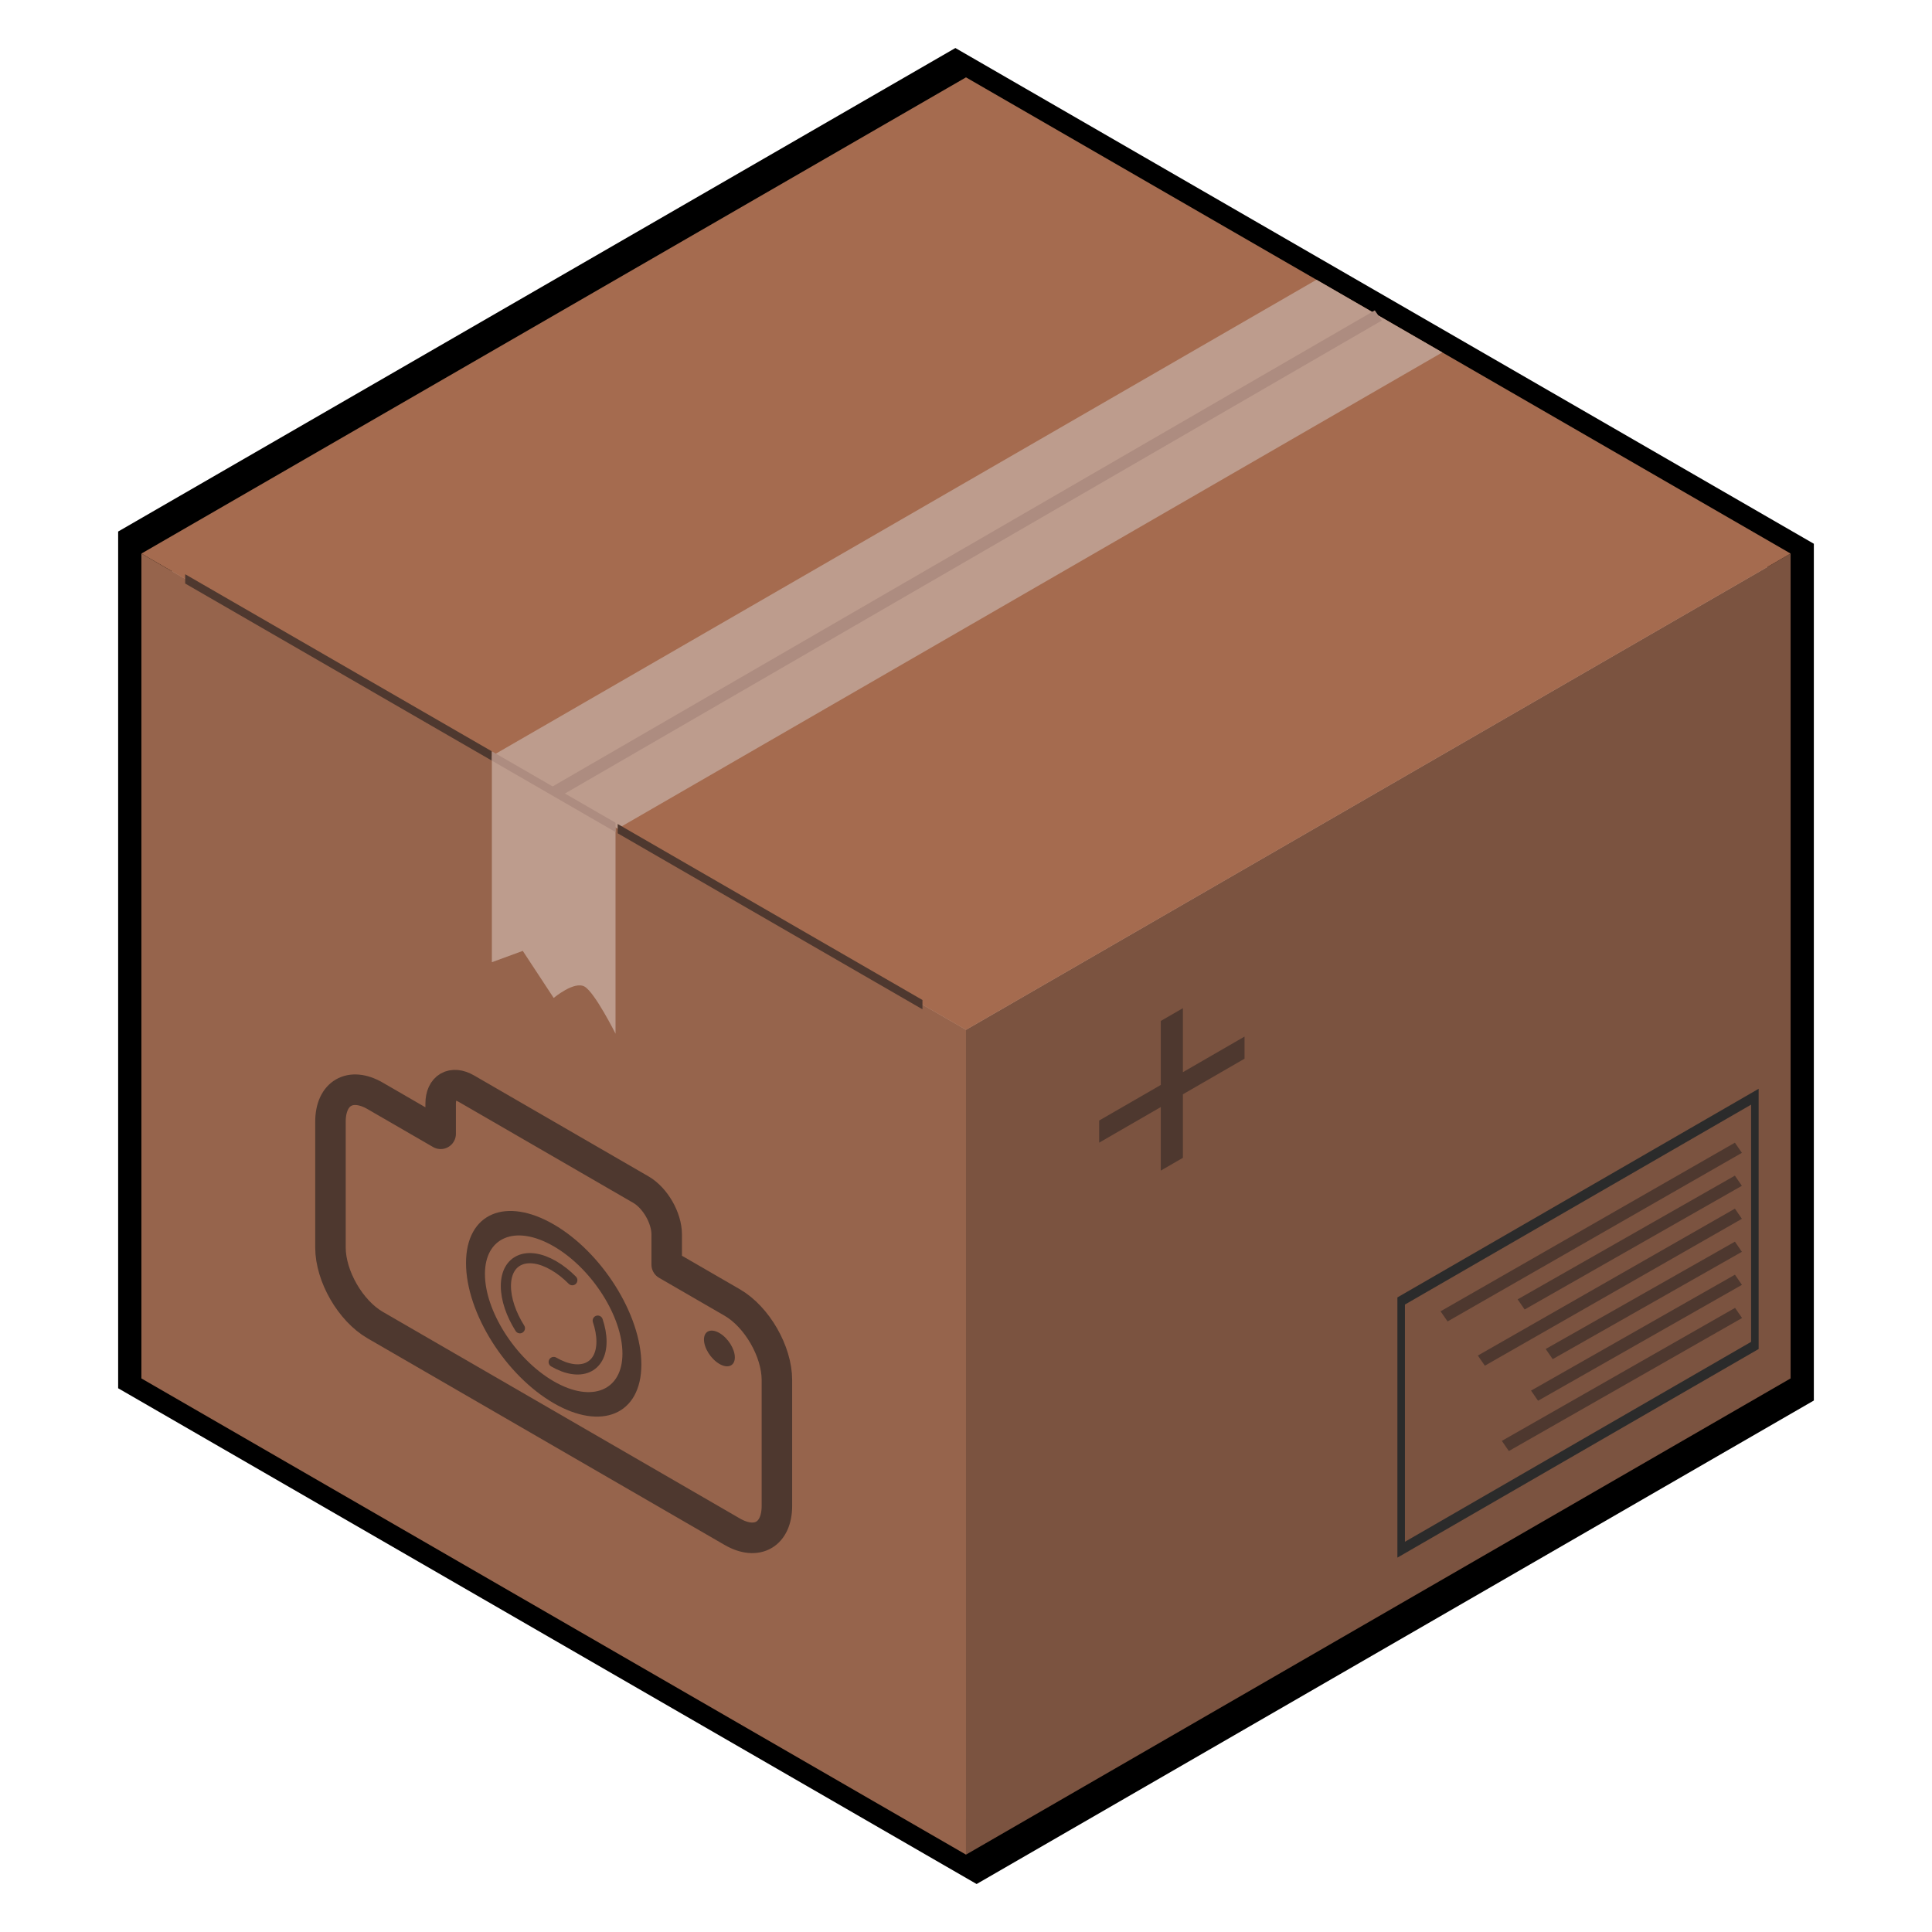
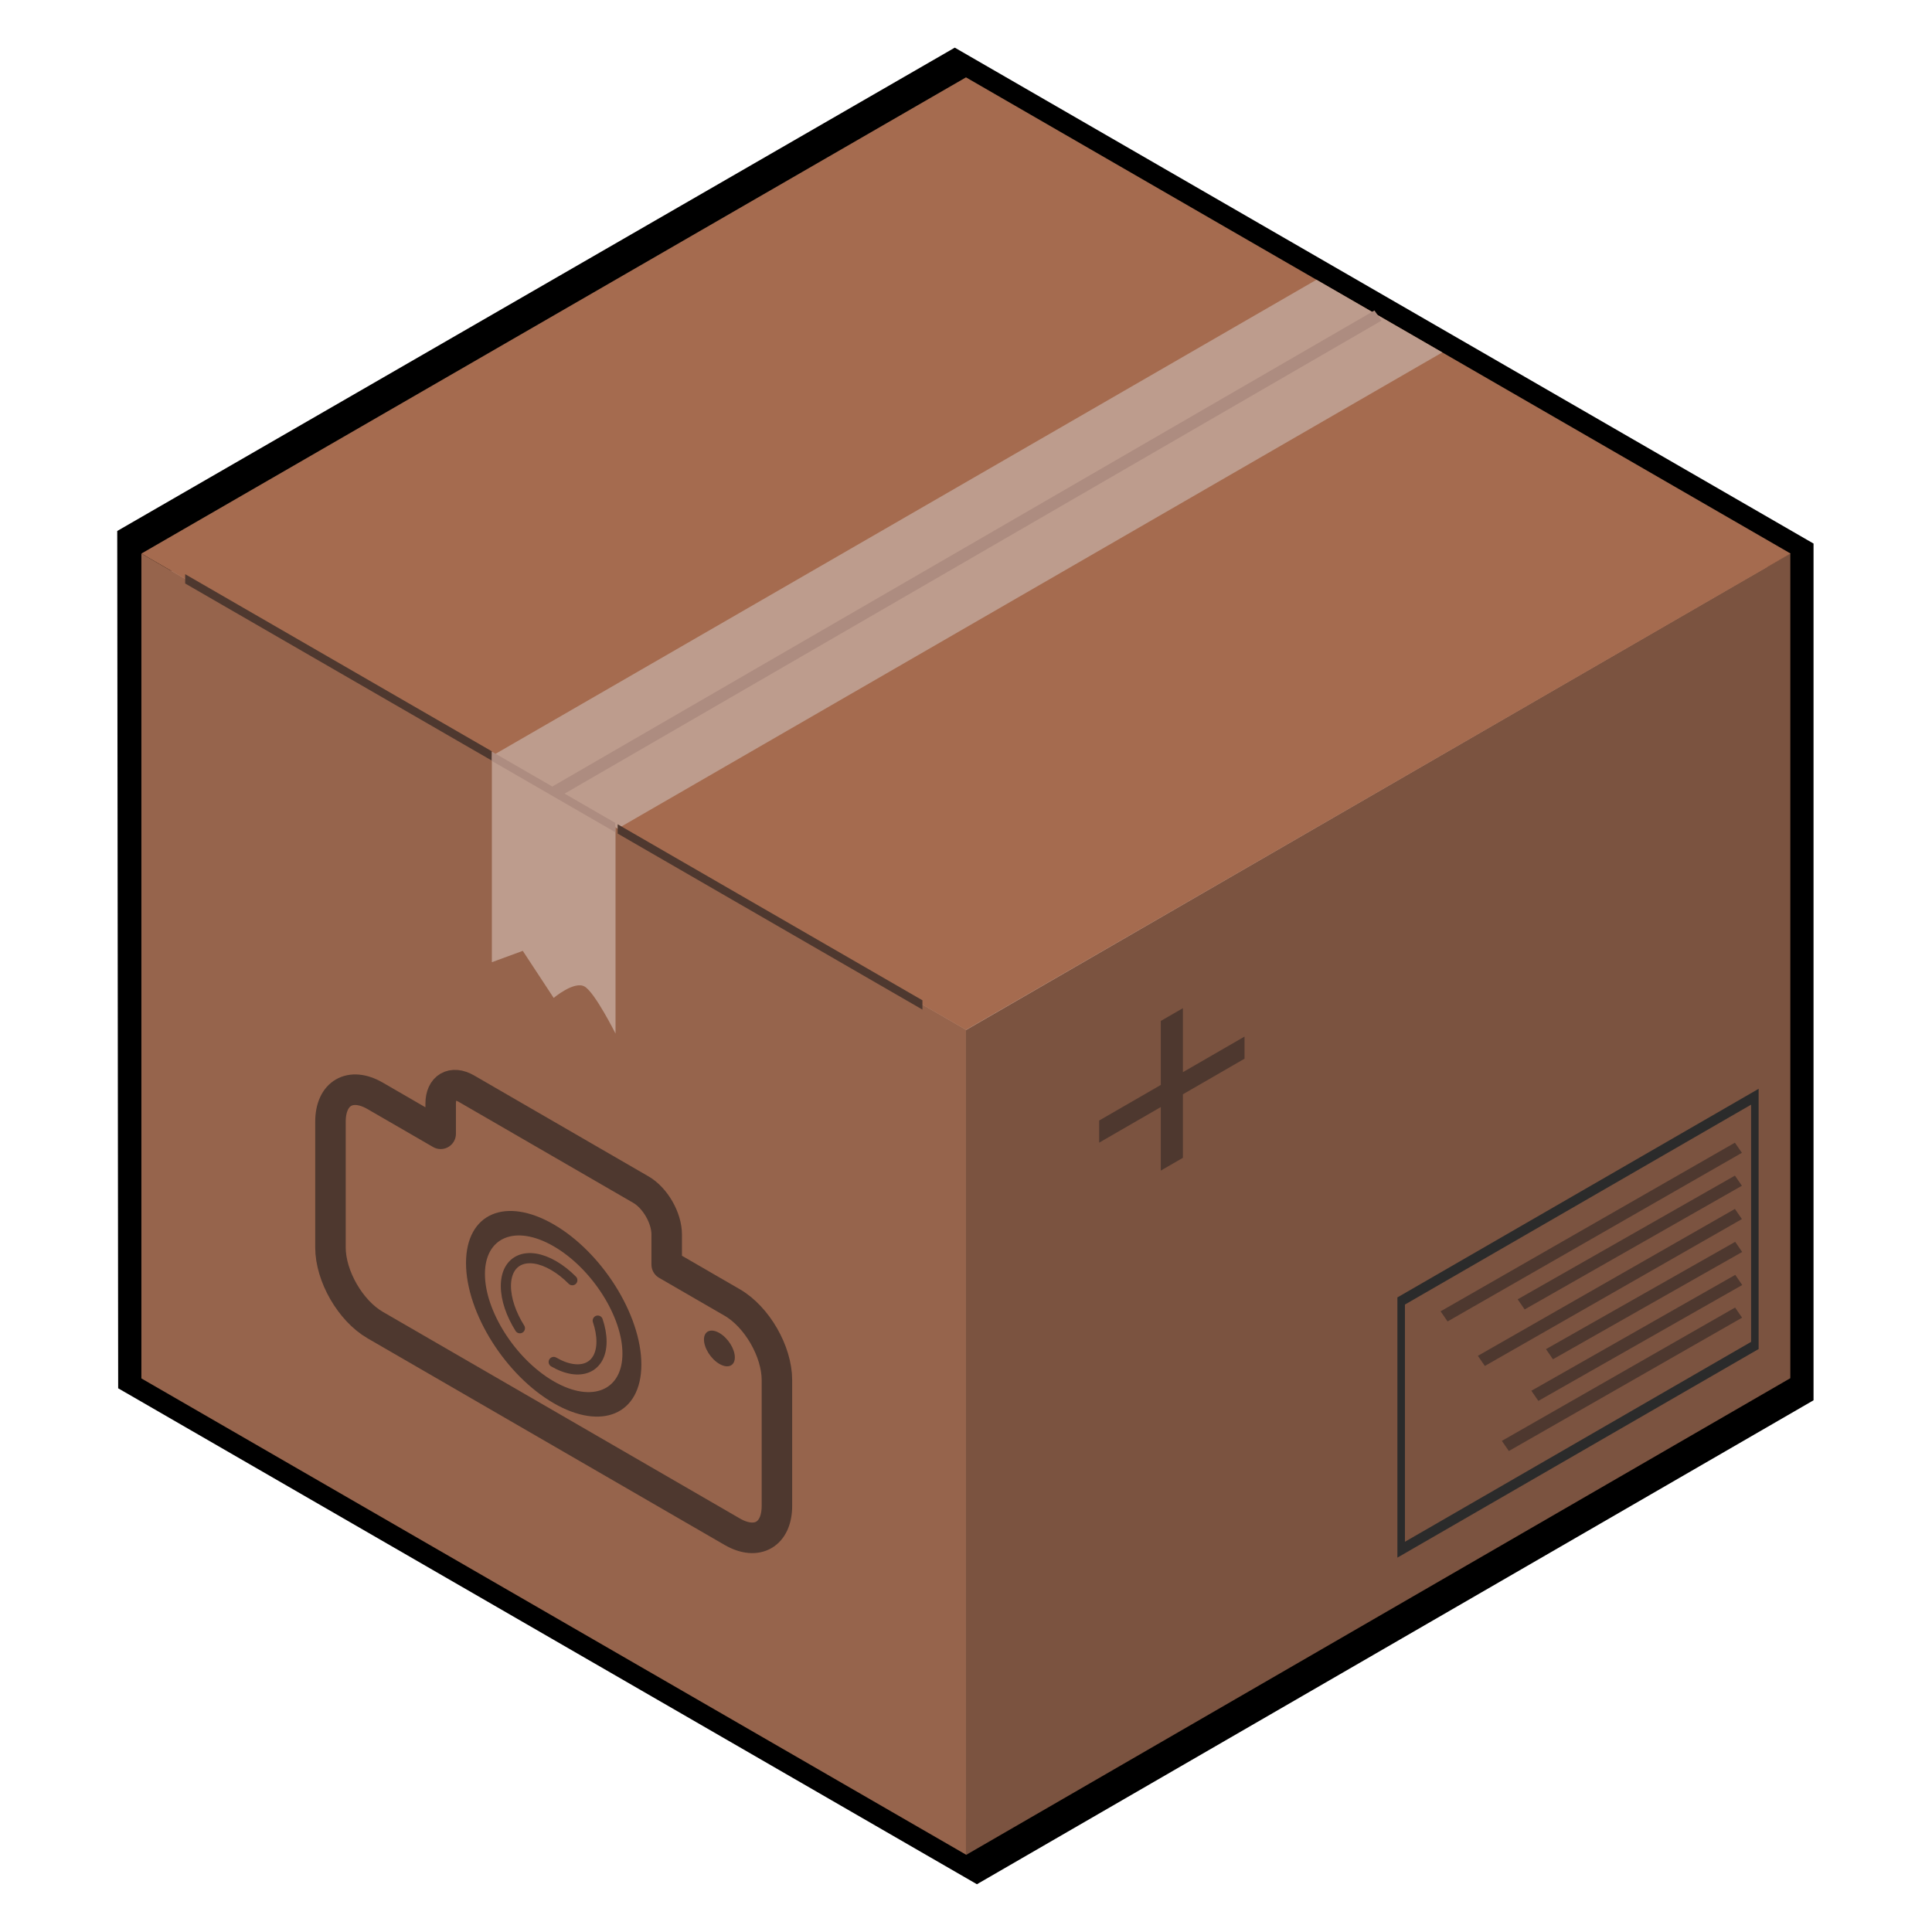
- <svg xmlns="http://www.w3.org/2000/svg" width="55mm" height="55mm" viewBox="0 0 55 55" version="1.1" id="svg2225">
-   <defs id="defs2219">
-     <marker orient="auto" refY="0.0" refX="0.0" id="TriangleOutL" style="overflow:visible">
-       <path id="path1822" d="M 5.77,0.0 L -2.88,5.0 L -2.88,-5.0 L 5.77,0.0 z " style="fill-rule:evenodd;stroke:#4e382f;stroke-width:1pt;stroke-opacity:1;fill:#4e382f;fill-opacity:1" transform="scale(0.8)" />
-     </marker>
-   </defs>
-   <g id="layer1" transform="translate(-76.04442,-177.7411)" style="display:inline" />
-   <g id="layer3" style="display:inline">
-     <g id="g1047" transform="matrix(1,0.5773503,0,1,34.1758,71.0318)">
-       <g id="g1438" transform="matrix(1,-1.1547,0.8660254,0,-60.21431,79.27414)" />
-       <g id="g1664" transform="matrix(0.8570719,1.757318e-4,0,0.8573763,8.391434,-97.09393)" style="stroke-width:1.167">
-         <path id="path1503" d="m -44.97,96.479 27.39,-0.001 27.39,-31.626 -2e-6,-27.388 -27.39,0.002 -27.39,31.626 z" style="fill:#bd9c8d;fill-opacity:1;stroke:#000000;stroke-width:1.543;stroke-linecap:butt;stroke-linejoin:miter;stroke-miterlimit:4;stroke-dasharray:none;stroke-opacity:1" />
-         <g id="g1145-7-7" style="display:inline;stroke-width:1.127" transform="matrix(1.035213,0.5975784,0,1.035125,-102.0411,98.35051)">
-           <path style="display:inline;fill:#96644c;fill-opacity:1;fill-rule:nonzero;stroke:none;stroke-width:0.298;stroke-linecap:round;stroke-linejoin:round;stroke-miterlimit:4;stroke-dasharray:none;stroke-opacity:1;paint-order:stroke fill markers" d="m 55.13,-60.093 v 26.458 c 8.819,-5.092 17.639,-10.184 26.458,-15.276 v -26.458 c -8.819,5.092 -17.639,10.184 -26.458,15.276 z" id="path933-7-9-8" />
-           <path style="display:inline;fill:#bd9c8d;fill-opacity:1;fill-rule:nonzero;stroke:none;stroke-width:0.298;stroke-linecap:round;stroke-linejoin:round;stroke-miterlimit:4;stroke-dasharray:none;stroke-opacity:1;paint-order:stroke fill markers" d="m 66.375,-66.585 v 6.615 l 0.992,-1.509 0.992,0.364 c 0,0 0.661,-1.318 0.992,-1.509 0.331,-0.191 0.992,0.364 0.992,0.364 v -6.615 z" id="rect925-3-2-4" />
-         </g>
-         <path id="path933-7-5-0-5" d="M -17.58,69.09 V 96.477 C -8.45,85.935 0.68,75.393 9.81,64.851 V 37.464 C 0.68,48.006 -8.45,58.548 -17.58,69.09 Z" style="display:inline;fill:#7b5340;fill-opacity:1;fill-rule:nonzero;stroke:none;stroke-width:0.309;stroke-linecap:round;stroke-linejoin:round;stroke-miterlimit:4;stroke-dasharray:none;stroke-opacity:1;paint-order:stroke fill markers" />
-         <g id="g1453-0" style="display:inline;stroke-width:1.127" transform="matrix(1.035214,-5.1207332e-5,0,1.035125,-84.99128,36.37767)">
-           <path style="display:inline;fill:#a56b4f;fill-opacity:1;stroke:none;stroke-width:0.298px;stroke-linecap:butt;stroke-linejoin:miter;stroke-opacity:1" d="M 65.118,1.054 38.66,31.605 65.118,31.605 91.577,1.053 Z" id="path1297-8-3" />
-           <g id="g1446-6" style="stroke-width:1.127">
-             <path transform="matrix(0.2645833,-0.1527573,0,0.2645833,-34.1758,-51.30039)" id="path1297-1" d="m 417.785,439.082 -100,57.734 15.262,8.812 99.998,-57.736 z" style="fill:#bd9c8d;fill-opacity:1;stroke:none;stroke-width:1.127px;stroke-linecap:butt;stroke-linejoin:miter;stroke-opacity:1" />
-           </g>
-         </g>
-         <g style="display:inline;stroke:#000000;stroke-width:3.103;stroke-miterlimit:4;stroke-dasharray:none;stroke-opacity:1" id="g899-6-9-3" transform="matrix(-0.6552319,0.3782983,0,0.656573,-111.948,110.4229)">
-           <g id="g942-2-2" transform="matrix(0.628003,0,0,0.628003,-57.13366,31.19819)" style="stroke-width:3.103">
-             <path id="rect842-2-0-0" d="m -112.112,-4.918 c -1.156,0.667 -2.086,2.279 -2.086,3.613 v 2.425 l -5.287,3.052 c -1.999,1.154 -3.609,3.942 -3.609,6.25 v 10.124 c 0,2.308 1.609,3.237 3.609,2.083 L -90.666,5.992 c 1.999,-1.154 3.609,-3.942 3.609,-6.25 V -10.382 c 0,-2.308 -1.609,-3.237 -3.609,-2.083 l -5.286,3.052 v -2.425 c 0,-1.335 -0.93,-1.871 -2.086,-1.204 z" style="fill:none;fill-opacity:1;fill-rule:nonzero;stroke:#4e382f;stroke-width:2.462;stroke-linecap:round;stroke-linejoin:round;stroke-miterlimit:4;stroke-dasharray:none;stroke-opacity:1;paint-order:stroke fill markers" />
-             <ellipse ry="6.317" rx="7.29" transform="matrix(0.8660254,-0.5,0,1,0,0)" cy="-55.583" cx="-121.331" id="path844-9-2-6" style="fill:none;fill-opacity:1;fill-rule:nonzero;stroke:#4e382f;stroke-width:1.764;stroke-linecap:round;stroke-linejoin:round;stroke-miterlimit:4;stroke-dasharray:none;stroke-opacity:1;paint-order:stroke fill markers" />
-             <ellipse ry="1.245" rx="1.438" transform="matrix(0.8660254,-0.5,0,1,0,0)" cy="-60.514" cx="-136.777" id="path846-1-3-1" style="fill:#4e382f;fill-opacity:1;fill-rule:nonzero;stroke:none;stroke-width:3.334;stroke-linecap:round;stroke-linejoin:round;stroke-miterlimit:4;stroke-dasharray:none;stroke-opacity:1;paint-order:stroke fill markers" />
-             <path id="path844-6-2-7-5" d="m -106.578,2.377 c 0.462,-0.464 0.969,-0.867 1.502,-1.175 0.533,-0.309 1.04,-0.494 1.502,-0.565 0.462,-0.071 0.878,-0.028 1.227,0.121 0.349,0.149 0.632,0.403 0.827,0.754 0.195,0.351 0.303,0.799 0.303,1.335 0,0.536 -0.108,1.109 -0.303,1.686 -0.195,0.577 -0.478,1.159 -0.827,1.713 m -2.729,2.718 c -0.533,0.309 -1.041,0.494 -1.502,0.565 -0.462,0.071 -0.878,0.028 -1.227,-0.121 -0.349,-0.149 -0.632,-0.403 -0.827,-0.754 -0.195,-0.351 -0.303,-0.799 -0.303,-1.335 0,-0.536 0.108,-1.109 0.303,-1.686" style="display:inline;fill:none;fill-opacity:1;fill-rule:nonzero;stroke:#4e382f;stroke-width:0.821;stroke-linecap:round;stroke-linejoin:round;stroke-miterlimit:4;stroke-dasharray:none;stroke-opacity:1;paint-order:stroke fill markers" />
-           </g>
-         </g>
-         <text transform="matrix(-1.000043,1.1547,0,0.9999571,0,0)" id="text1102-5-5" y="58.343" x="7.812" style="font-style:normal;font-weight:normal;font-size:10.259px;line-height:1.25;font-family:sans-serif;letter-spacing:0px;word-spacing:0px;display:inline;fill:#4e382f;fill-opacity:1;stroke:none;stroke-width:0.309" xml:space="preserve">
-           <tspan style="fill:#4e382f;fill-opacity:1;stroke-width:0.309" y="58.343" x="7.812" id="tspan1100-9-4">+</tspan>
-         </text>
-         <g transform="matrix(1.035214,-5.1207332e-5,0,1.035125,-11.46455,57.04957)" id="g1634" style="stroke-width:1.127">
-           <g transform="translate(-17.30427,0.8412405)" style="display:inline;stroke-width:1.127" id="g1589-7">
-             <path id="path1074-7-4" d="M 26.736,11.126 C 36.18,0.265 36.18,0.265 36.18,0.265" style="display:inline;fill:#4e382f;fill-opacity:1;stroke:#4e382f;stroke-width:0.298px;stroke-linecap:butt;stroke-linejoin:miter;stroke-opacity:1" />
-             <path id="path1074-2-6-5" d="m 29.209,9.315 c 6.97,-7.992 6.97,-7.992 6.97,-7.992" style="display:inline;fill:#4e382f;fill-opacity:1;stroke:#4e382f;stroke-width:0.298px;stroke-linecap:butt;stroke-linejoin:miter;stroke-opacity:1" />
-             <path id="path1074-28-5-2" d="M 27.932,11.855 C 36.18,2.381 36.18,2.381 36.18,2.381" style="display:inline;fill:#4e382f;fill-opacity:1;stroke:#4e382f;stroke-width:0.298px;stroke-linecap:butt;stroke-linejoin:miter;stroke-opacity:1" />
-             <path id="path1074-9-6-5" d="M 30.109,10.388 C 36.18,3.44 36.18,3.44 36.18,3.44" style="display:inline;fill:#4e382f;fill-opacity:1;stroke:#4e382f;stroke-width:0.298px;stroke-linecap:butt;stroke-linejoin:miter;stroke-opacity:1" />
-             <path id="path1074-9-7-9-4" d="M 29.639,11.994 C 36.181,4.499 36.181,4.499 36.181,4.499" style="display:inline;fill:#4e382f;fill-opacity:1;stroke:#4e382f;stroke-width:0.298px;stroke-linecap:butt;stroke-linejoin:miter;stroke-opacity:1" />
-             <path id="path1074-9-3-3-7" d="m 28.702,14.148 c 7.483,-8.587 7.483,-8.587 7.483,-8.587" style="display:inline;fill:#4e382f;fill-opacity:1;stroke:#4e382f;stroke-width:0.298px;stroke-linecap:butt;stroke-linejoin:miter;stroke-opacity:1" />
-           </g>
-           <rect style="fill:none;fill-opacity:1;fill-rule:nonzero;stroke:#2b2b2b;stroke-width:0.369;stroke-linecap:butt;stroke-linejoin:miter;stroke-miterlimit:4;stroke-dasharray:none;stroke-opacity:1;paint-order:stroke fill markers" id="rect1624" width="17.336" height="7.978" x="12.304" y="21.57" transform="matrix(0.6546537,-0.7559289,0,1,0,0)" />
-         </g>
-         <path style="fill:none;stroke:#4e382f;stroke-width:0.309px;stroke-linecap:butt;stroke-linejoin:miter;stroke-opacity:1" d="m -43.515,69.091 1.455,-6.3e-5 1.455,-6.5e-5 1.455,-6.4e-5 1.455,-6.4e-5 1.455,-6.3e-5 1.455,-6.4e-5 1.455,-6.3e-5" id="path1676" />
-         <path style="fill:none;stroke:#4e382f;stroke-width:0.309px;stroke-linecap:butt;stroke-linejoin:round;stroke-opacity:1" d="m -29.149,69.09 c 3.374,-1.74e-4 6.749,-3.48e-4 10.123,-5.23e-4" id="path1678" />
-         <path style="fill:none;stroke:#ad8c80;stroke-width:0.309px;stroke-linecap:butt;stroke-linejoin:miter;stroke-opacity:1" d="m -33.329,69.09 4.109,-2.01e-4" id="path2120" />
-         <path style="fill:none;stroke:#ad8c80;stroke-width:0.309;stroke-linecap:butt;stroke-linejoin:miter;stroke-opacity:1;stroke-miterlimit:4;stroke-dasharray:none;stroke-dashoffset:0" d="M -31.239,69.09 -3.885,37.464" id="path2124" />
+ <svg xmlns="http://www.w3.org/2000/svg" width="207.874" height="207.874" viewBox="0 0 55 55">
+   <g transform="matrix(.857072 .495007 0 .857376 42.56723 -21.21733)">
+     <path d="M-44.97 96.48l27.4-.001L9.8 64.85V37.463l-27.4.002-27.4 31.626z" fill="#bd9c8d" stroke="#000" stroke-width="1.543" />
+     <g transform="matrix(1.035213 .597578 0 1.035125 -102.0411 98.35051)">
+       <path d="M55.13-60.093v26.458L81.588-48.91V-75.37L55.13-60.093z" fill="#96644c" paint-order="stroke fill markers" />
+       <path d="M66.375-66.585v6.615l.992-1.51.992.364s.66-1.318.992-1.51.992.364.992.364v-6.615z" fill="#bd9c8d" paint-order="stroke fill markers" />
+     </g>
+     <path d="M-17.58 69.1v27.388L9.8 64.85V37.464L-17.58 69.1z" fill="#7b5340" paint-order="stroke fill markers" />
+     <g transform="matrix(1.035214 -.000051 0 1.035125 -84.99128 36.37767)">
+       <path d="M65.118 1.054L38.66 31.605h26.458L91.577 1.053z" fill="#a56b4f" />
+       <path d="M76.363 1.054l-26.458 30.55h4.038L80.4 1.054z" fill="#bd9c8d" />
+     </g>
+     <g transform="matrix(-.411488 .237572 0 .41233 -74.51222 109.2932)">
+       <g fill="none" stroke="#4e382f" stroke-linejoin="round">
+         <path d="M-112.112-4.918c-1.156.667-2.086 2.28-2.086 3.613V1.12l-5.287 3.052c-2 1.154-3.61 3.942-3.61 6.25v10.124c0 2.308 1.61 3.237 3.61 2.083l28.818-16.638c2-1.154 3.61-3.942 3.61-6.25v-10.124c0-2.308-1.61-3.237-3.61-2.083l-5.286 3.052v-2.425c0-1.335-.93-1.87-2.086-1.204z" stroke-width="2.462" paint-order="stroke fill markers" />
+         <ellipse ry="6.317" rx="7.29" cy="-55.583" cx="-121.331" stroke-width="1.764" paint-order="stroke fill markers" transform="matrix(.866025 -.5 0 1 0 0)" />
      </g>
+       <ellipse ry="1.245" rx="1.438" transform="matrix(.866025 -.5 0 1 0 0)" cy="-60.514" cx="-136.777" fill="#4e382f" stroke="none" paint-order="stroke fill markers" />
+       <path d="M-106.578 2.377c.462-.464.97-.867 1.502-1.175s1.04-.494 1.502-.565.878-.028 1.227.12.632.403.827.754.303.8.303 1.335-.108 1.11-.303 1.686-.478 1.16-.827 1.713m-2.73 2.718c-.533.31-1.04.494-1.502.565s-.878.028-1.227-.12-.632-.403-.827-.754-.303-.8-.303-1.335.108-1.11.303-1.686" fill="none" stroke="#4e382f" stroke-width=".821" stroke-linecap="round" stroke-linejoin="round" paint-order="stroke fill markers" />
+     </g>
+     <text transform="matrix(-1.000043 1.154701 0 .999957 0 0)" y="58.343" x="7.812" xml:space="preserve" font-size="10.259" font-family="sans-serif" letter-spacing="0" word-spacing="0" fill="#4e382f">
+       <tspan y="58.343" x="7.812">+</tspan>
+     </text>
+     <path d="M-1.7 69.437l9.776-11.244M.86 67.56l7.216-8.273M-.462 70.2l8.538-9.807M1.8 68.672l6.285-7.192m-6.77 8.854l6.772-7.758M.335 72.564l7.747-8.9" fill="#4e382f" stroke="#4e382f" stroke-width=".308" />
+     <g fill="none">
+       <path transform="matrix(.677707 -.782514 0 1.035125 -11.46455 57.04957)" d="M12.304 21.57H29.64v7.978H12.304z" stroke="#2b2b2b" stroke-width=".369" paint-order="stroke fill markers" />
+       <g stroke="#4e382f" stroke-width=".309">
+         <path d="M-43.515 69.09h10.186" />
+         <path d="M-29.15 69.1h10.123" stroke-linejoin="round" />
+       </g>
+       <path d="M-33.33 69.1h4.1m-2.02 0l27.354-31.626" stroke-width=".309" stroke="#ad8c80" />
    </g>
  </g>
</svg>
